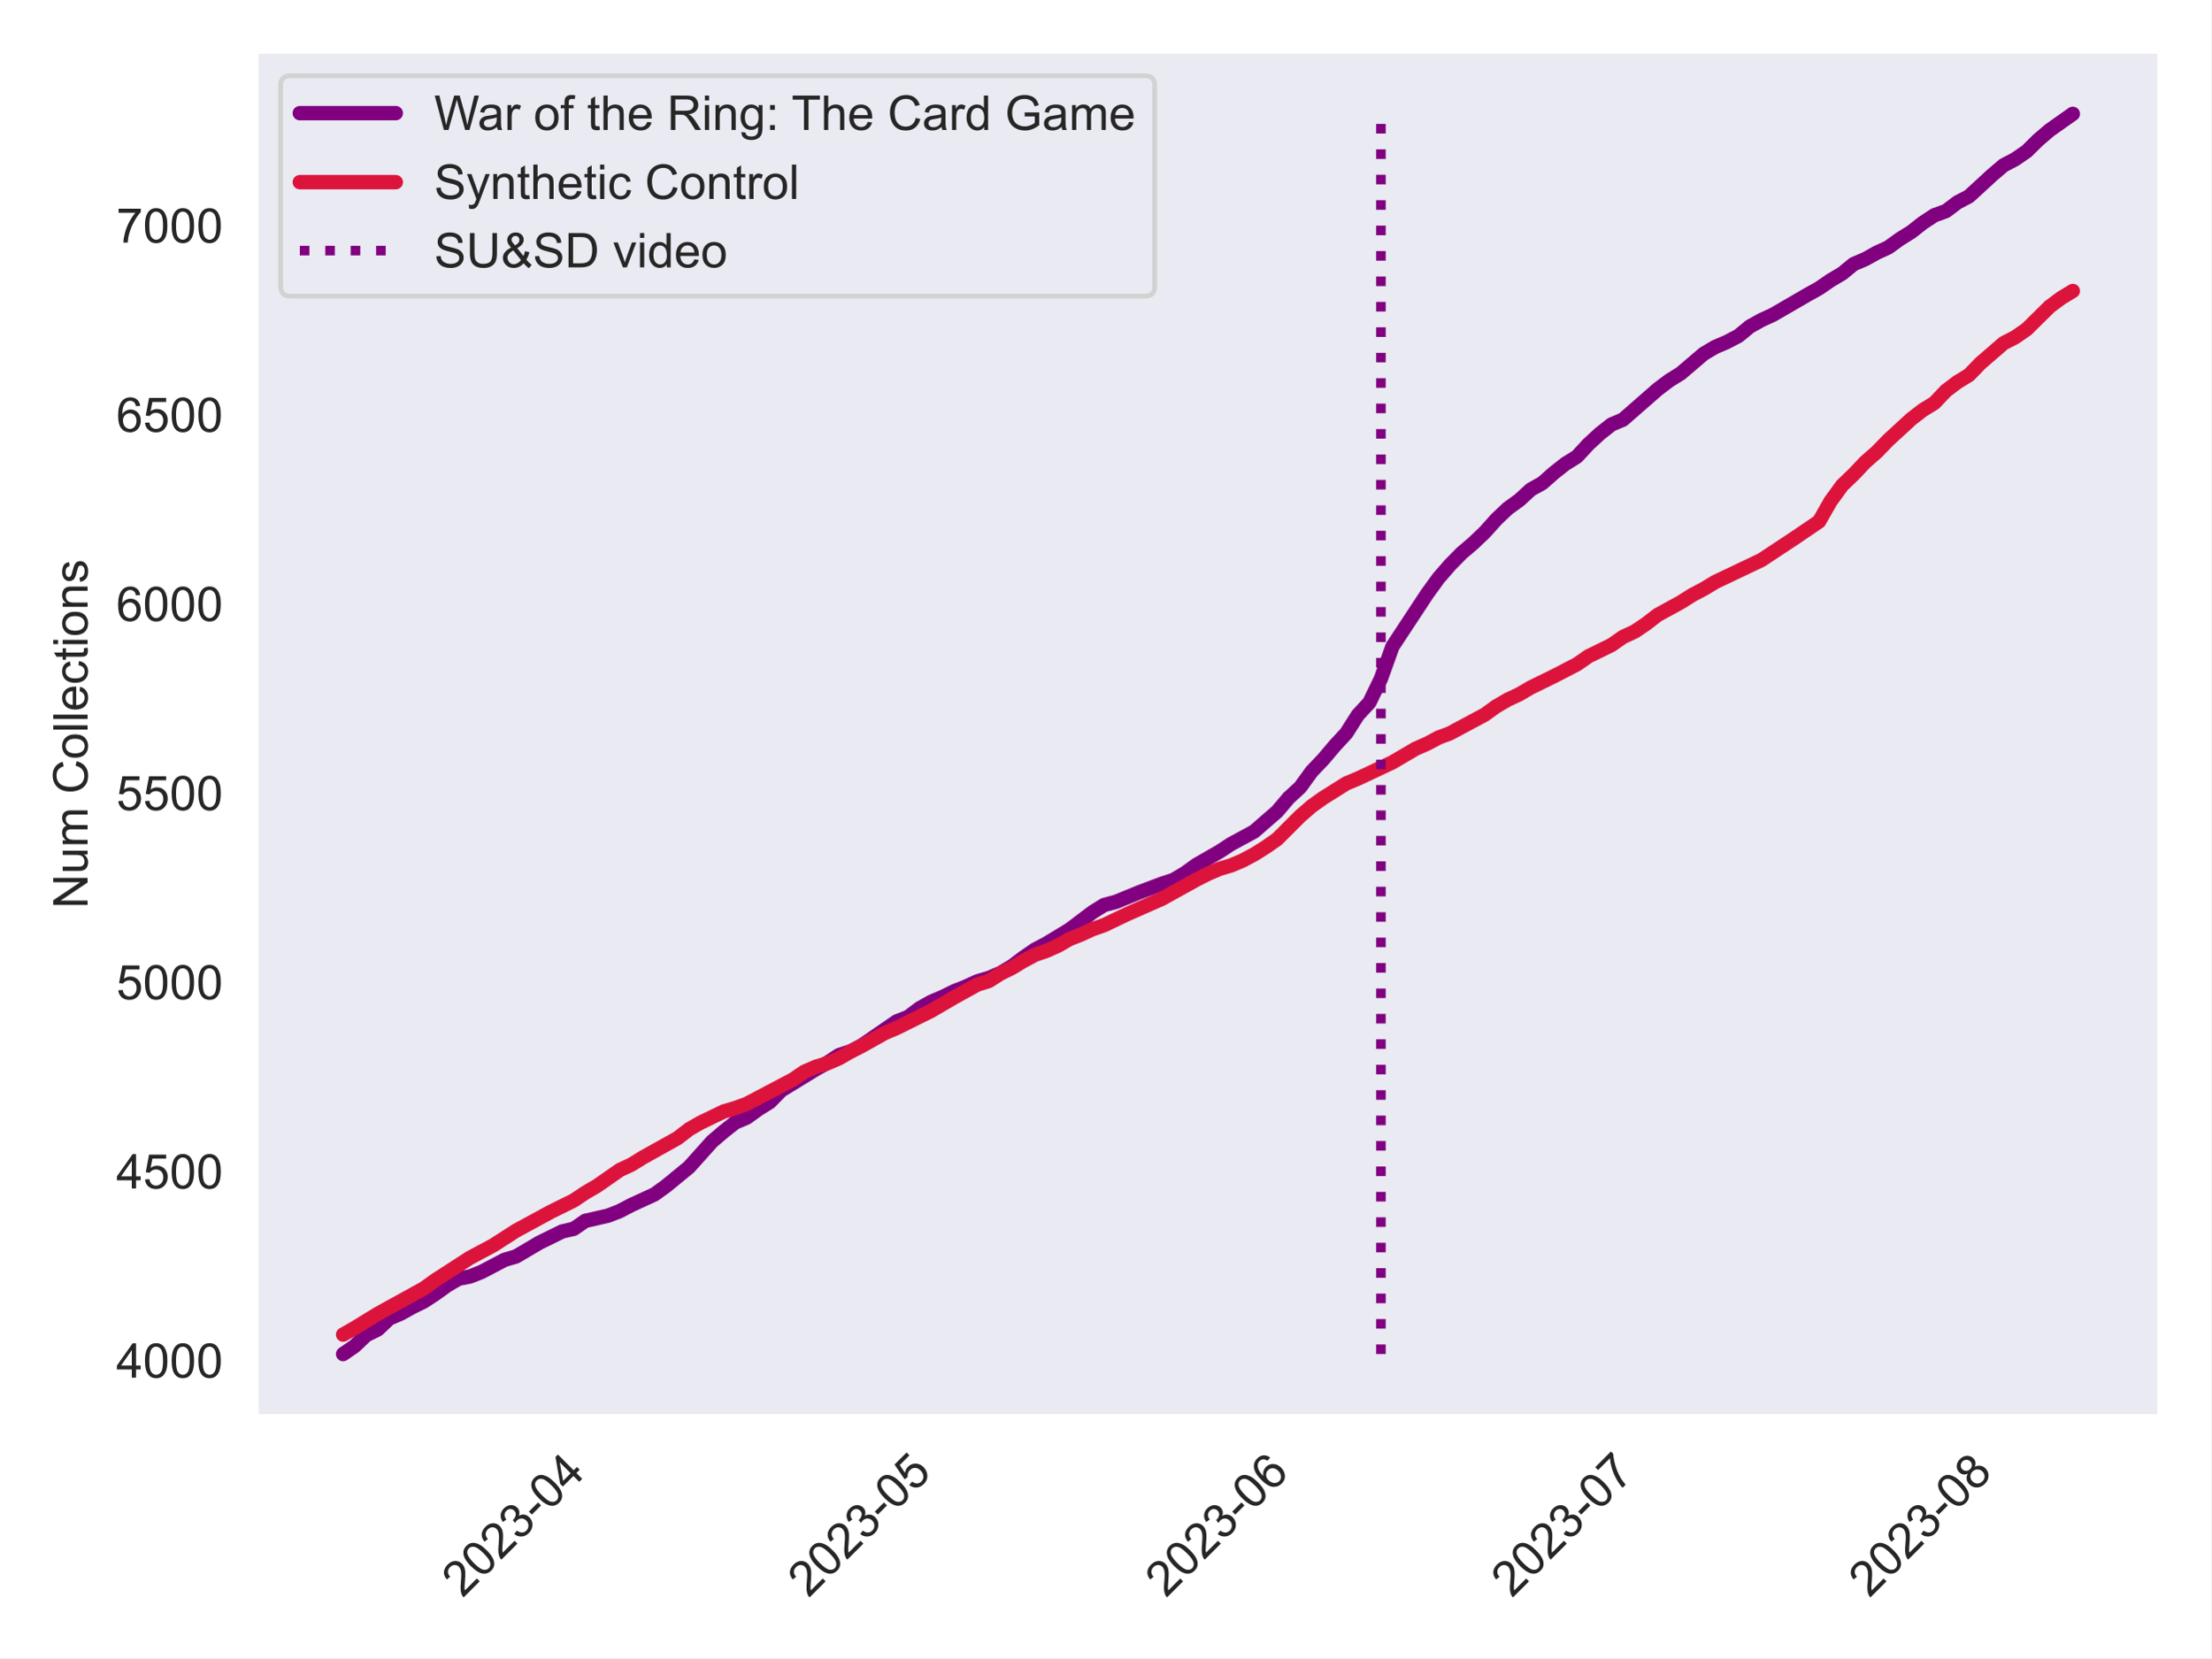
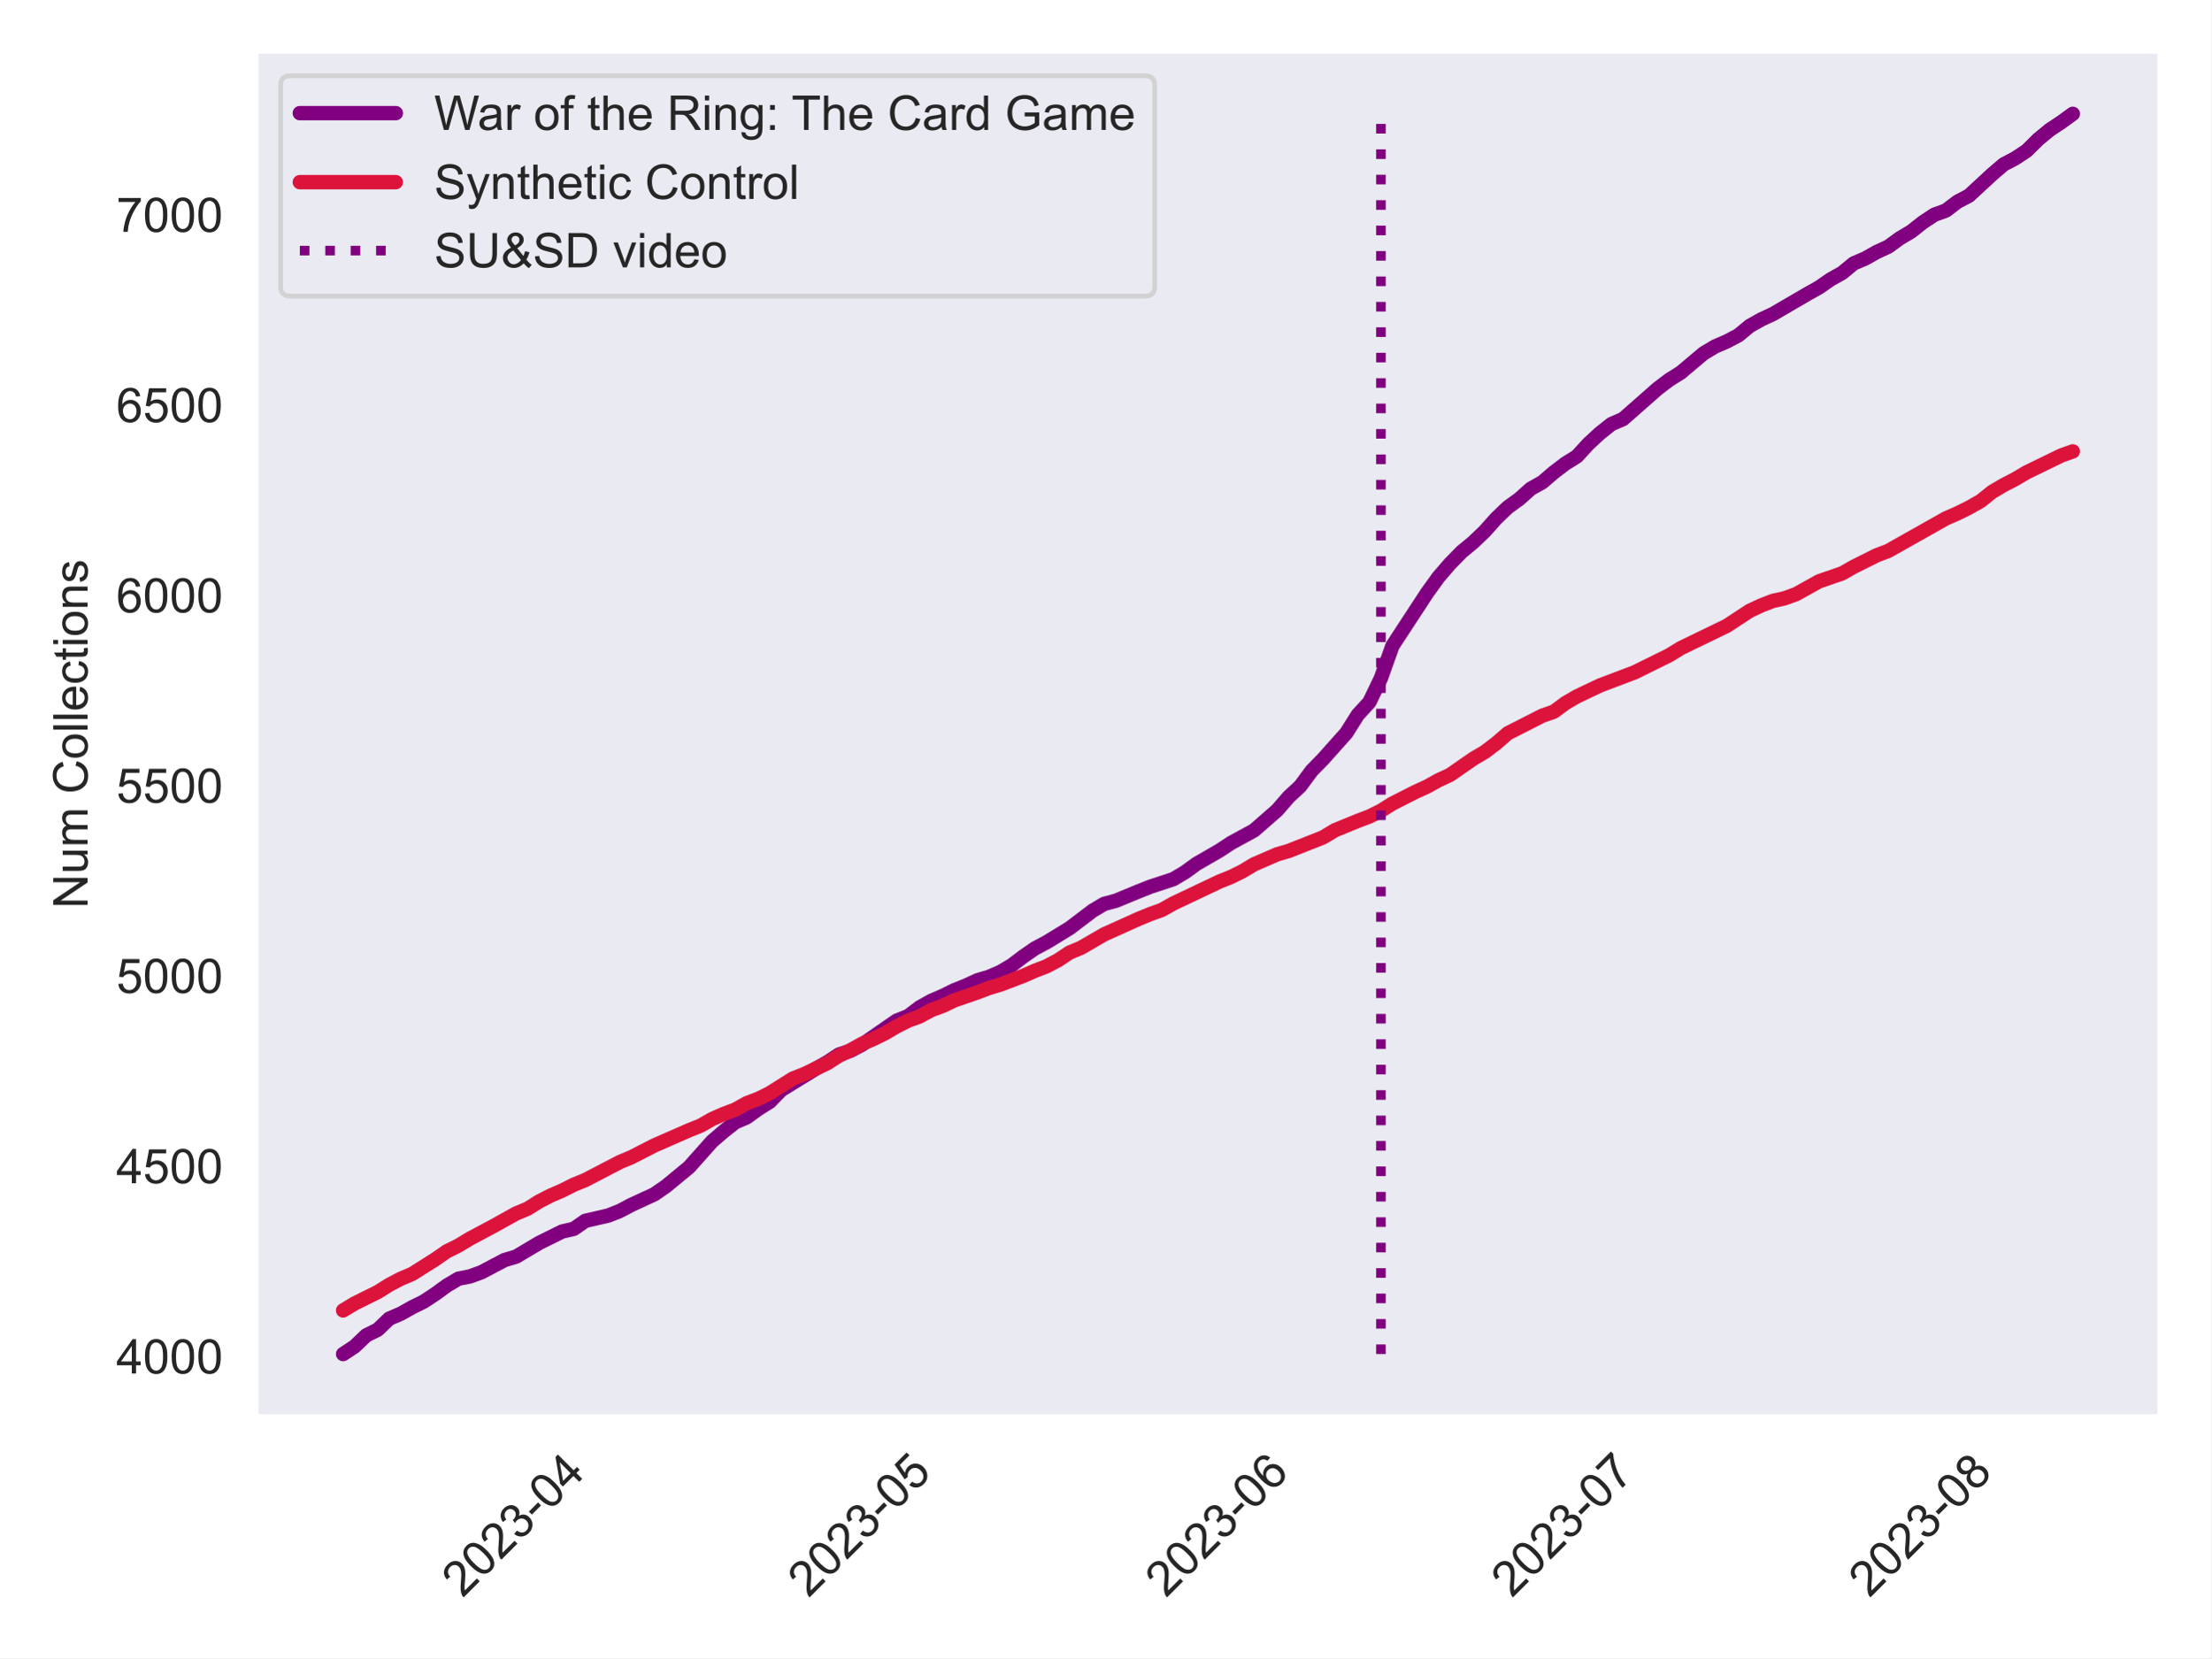
<svg xmlns="http://www.w3.org/2000/svg" xmlns:xlink="http://www.w3.org/1999/xlink" width="460.8pt" height="345.6pt" viewBox="0 0 460.8 345.6" version="1.1">
  <defs>
    <style type="text/css">*{stroke-linejoin: round; stroke-linecap: butt}</style>
  </defs>
  <g id="figure_1">
    <g id="patch_1">
      <path d="M 0 345.6  L 460.8 345.6  L 460.8 0  L 0 0  z " style="fill: #ffffff" />
    </g>
    <g id="axes_1">
      <g id="patch_2">
        <path d="M 53.48 295.153  L 450 295.153  L 450 10.8  L 53.48 10.8  z " style="fill: #eaeaf2" />
      </g>
      <g id="matplotlib.axis_1">
        <g id="xtick_1">
          <g id="text_1">
            <g style="fill: #262626" transform="translate(96.40514 333.1617) rotate(-45) scale(0.1 -0.1)">
              <defs>
                <path id="ArialMT-32" d="M 3222 541  L 3222 0  L 194 0  Q 188 203 259 391  Q 375 700 629 1000  Q 884 1300 1366 1694  Q 2113 2306 2375 2664  Q 2638 3022 2638 3341  Q 2638 3675 2398 3904  Q 2159 4134 1775 4134  Q 1369 4134 1125 3890  Q 881 3647 878 3216  L 300 3275  Q 359 3922 746 4261  Q 1134 4600 1788 4600  Q 2447 4600 2831 4234  Q 3216 3869 3216 3328  Q 3216 3053 3103 2787  Q 2991 2522 2730 2228  Q 2469 1934 1863 1422  Q 1356 997 1212 845  Q 1069 694 975 541  L 3222 541  z " transform="scale(0.015625)" />
                <path id="ArialMT-30" d="M 266 2259  Q 266 3072 433 3567  Q 600 4063 929 4331  Q 1259 4600 1759 4600  Q 2128 4600 2406 4451  Q 2684 4303 2865 4023  Q 3047 3744 3150 3342  Q 3253 2941 3253 2259  Q 3253 1453 3087 958  Q 2922 463 2592 192  Q 2263 -78 1759 -78  Q 1097 -78 719 397  Q 266 969 266 2259  z M 844 2259  Q 844 1131 1108 757  Q 1372 384 1759 384  Q 2147 384 2411 759  Q 2675 1134 2675 2259  Q 2675 3391 2411 3762  Q 2147 4134 1753 4134  Q 1366 4134 1134 3806  Q 844 3388 844 2259  z " transform="scale(0.015625)" />
                <path id="ArialMT-33" d="M 269 1209  L 831 1284  Q 928 806 1161 595  Q 1394 384 1728 384  Q 2125 384 2398 659  Q 2672 934 2672 1341  Q 2672 1728 2419 1979  Q 2166 2231 1775 2231  Q 1616 2231 1378 2169  L 1441 2663  Q 1497 2656 1531 2656  Q 1891 2656 2178 2843  Q 2466 3031 2466 3422  Q 2466 3731 2256 3934  Q 2047 4138 1716 4138  Q 1388 4138 1169 3931  Q 950 3725 888 3313  L 325 3413  Q 428 3978 793 4289  Q 1159 4600 1703 4600  Q 2078 4600 2393 4439  Q 2709 4278 2876 4000  Q 3044 3722 3044 3409  Q 3044 3113 2884 2869  Q 2725 2625 2413 2481  Q 2819 2388 3044 2092  Q 3269 1797 3269 1353  Q 3269 753 2831 336  Q 2394 -81 1725 -81  Q 1122 -81 723 278  Q 325 638 269 1209  z " transform="scale(0.015625)" />
                <path id="ArialMT-2d" d="M 203 1375  L 203 1941  L 1931 1941  L 1931 1375  L 203 1375  z " transform="scale(0.015625)" />
                <path id="ArialMT-34" d="M 2069 0  L 2069 1097  L 81 1097  L 81 1613  L 2172 4581  L 2631 4581  L 2631 1613  L 3250 1613  L 3250 1097  L 2631 1097  L 2631 0  L 2069 0  z M 2069 1613  L 2069 3678  L 634 1613  L 2069 1613  z " transform="scale(0.015625)" />
              </defs>
              <use xlink:href="#ArialMT-32" />
              <use xlink:href="#ArialMT-30" x="55.615" />
              <use xlink:href="#ArialMT-32" x="111.23" />
              <use xlink:href="#ArialMT-33" x="166.846" />
              <use xlink:href="#ArialMT-2d" x="222.461" />
              <use xlink:href="#ArialMT-30" x="255.762" />
              <use xlink:href="#ArialMT-34" x="311.377" />
            </g>
          </g>
        </g>
        <g id="xtick_2">
          <g id="text_2">
            <g style="fill: #262626" transform="translate(168.4997 333.1617) rotate(-45) scale(0.1 -0.1)">
              <defs>
                <path id="ArialMT-35" d="M 266 1200  L 856 1250  Q 922 819 1161 601  Q 1400 384 1738 384  Q 2144 384 2425 690  Q 2706 997 2706 1503  Q 2706 1984 2436 2262  Q 2166 2541 1728 2541  Q 1456 2541 1237 2417  Q 1019 2294 894 2097  L 366 2166  L 809 4519  L 3088 4519  L 3088 3981  L 1259 3981  L 1013 2750  Q 1425 3038 1878 3038  Q 2478 3038 2890 2622  Q 3303 2206 3303 1553  Q 3303 931 2941 478  Q 2500 -78 1738 -78  Q 1113 -78 717 272  Q 322 622 266 1200  z " transform="scale(0.015625)" />
              </defs>
              <use xlink:href="#ArialMT-32" />
              <use xlink:href="#ArialMT-30" x="55.615" />
              <use xlink:href="#ArialMT-32" x="111.23" />
              <use xlink:href="#ArialMT-33" x="166.846" />
              <use xlink:href="#ArialMT-2d" x="222.461" />
              <use xlink:href="#ArialMT-30" x="255.762" />
              <use xlink:href="#ArialMT-35" x="311.377" />
            </g>
          </g>
        </g>
        <g id="xtick_3">
          <g id="text_3">
            <g style="fill: #262626" transform="translate(242.9974 333.1617) rotate(-45) scale(0.1 -0.1)">
              <defs>
                <path id="ArialMT-36" d="M 3184 3459  L 2625 3416  Q 2550 3747 2413 3897  Q 2184 4138 1850 4138  Q 1581 4138 1378 3988  Q 1113 3794 959 3422  Q 806 3050 800 2363  Q 1003 2672 1297 2822  Q 1591 2972 1913 2972  Q 2475 2972 2870 2558  Q 3266 2144 3266 1488  Q 3266 1056 3080 686  Q 2894 316 2569 119  Q 2244 -78 1831 -78  Q 1128 -78 684 439  Q 241 956 241 2144  Q 241 3472 731 4075  Q 1159 4600 1884 4600  Q 2425 4600 2770 4297  Q 3116 3994 3184 3459  z M 888 1484  Q 888 1194 1011 928  Q 1134 663 1356 523  Q 1578 384 1822 384  Q 2178 384 2434 671  Q 2691 959 2691 1453  Q 2691 1928 2437 2201  Q 2184 2475 1800 2475  Q 1419 2475 1153 2201  Q 888 1928 888 1484  z " transform="scale(0.015625)" />
              </defs>
              <use xlink:href="#ArialMT-32" />
              <use xlink:href="#ArialMT-30" x="55.615" />
              <use xlink:href="#ArialMT-32" x="111.23" />
              <use xlink:href="#ArialMT-33" x="166.846" />
              <use xlink:href="#ArialMT-2d" x="222.461" />
              <use xlink:href="#ArialMT-30" x="255.762" />
              <use xlink:href="#ArialMT-36" x="311.377" />
            </g>
          </g>
        </g>
        <g id="xtick_4">
          <g id="text_4">
            <g style="fill: #262626" transform="translate(315.0919 333.1617) rotate(-45) scale(0.1 -0.1)">
              <defs>
                <path id="ArialMT-37" d="M 303 3981  L 303 4522  L 3269 4522  L 3269 4084  Q 2831 3619 2401 2847  Q 1972 2075 1738 1259  Q 1569 684 1522 0  L 944 0  Q 953 541 1156 1306  Q 1359 2072 1739 2783  Q 2119 3494 2547 3981  L 303 3981  z " transform="scale(0.015625)" />
              </defs>
              <use xlink:href="#ArialMT-32" />
              <use xlink:href="#ArialMT-30" x="55.615" />
              <use xlink:href="#ArialMT-32" x="111.23" />
              <use xlink:href="#ArialMT-33" x="166.846" />
              <use xlink:href="#ArialMT-2d" x="222.461" />
              <use xlink:href="#ArialMT-30" x="255.762" />
              <use xlink:href="#ArialMT-37" x="311.377" />
            </g>
          </g>
        </g>
        <g id="xtick_5">
          <g id="text_5">
            <g style="fill: #262626" transform="translate(389.5896 333.1617) rotate(-45) scale(0.1 -0.1)">
              <defs>
                <path id="ArialMT-38" d="M 1131 2484  Q 781 2613 612 2850  Q 444 3088 444 3419  Q 444 3919 803 4259  Q 1163 4600 1759 4600  Q 2359 4600 2725 4251  Q 3091 3903 3091 3403  Q 3091 3084 2923 2848  Q 2756 2613 2416 2484  Q 2838 2347 3058 2040  Q 3278 1734 3278 1309  Q 3278 722 2862 322  Q 2447 -78 1769 -78  Q 1091 -78 675 323  Q 259 725 259 1325  Q 259 1772 486 2073  Q 713 2375 1131 2484  z M 1019 3438  Q 1019 3113 1228 2906  Q 1438 2700 1772 2700  Q 2097 2700 2305 2904  Q 2513 3109 2513 3406  Q 2513 3716 2298 3927  Q 2084 4138 1766 4138  Q 1444 4138 1231 3931  Q 1019 3725 1019 3438  z M 838 1322  Q 838 1081 952 856  Q 1066 631 1291 507  Q 1516 384 1775 384  Q 2178 384 2440 643  Q 2703 903 2703 1303  Q 2703 1709 2433 1975  Q 2163 2241 1756 2241  Q 1359 2241 1098 1978  Q 838 1716 838 1322  z " transform="scale(0.015625)" />
              </defs>
              <use xlink:href="#ArialMT-32" />
              <use xlink:href="#ArialMT-30" x="55.615" />
              <use xlink:href="#ArialMT-32" x="111.23" />
              <use xlink:href="#ArialMT-33" x="166.846" />
              <use xlink:href="#ArialMT-2d" x="222.461" />
              <use xlink:href="#ArialMT-30" x="255.762" />
              <use xlink:href="#ArialMT-38" x="311.377" />
            </g>
          </g>
        </g>
      </g>
      <g id="matplotlib.axis_2">
        <g id="ytick_1">
          <g id="text_6">
-             <g style="fill: #262626" transform="translate(24.23625 287.1473) scale(0.1 -0.1)">
+             <g style="fill: #262626" transform="translate(24.23625 286.2826) scale(0.1 -0.1)">
              <use xlink:href="#ArialMT-34" />
              <use xlink:href="#ArialMT-30" x="55.615" />
              <use xlink:href="#ArialMT-30" x="111.23" />
              <use xlink:href="#ArialMT-30" x="166.846" />
            </g>
          </g>
        </g>
        <g id="ytick_2">
          <g id="text_7">
-             <g style="fill: #262626" transform="translate(24.23625 247.7173) scale(0.1 -0.1)">
+             <g style="fill: #262626" transform="translate(24.23625 246.6228) scale(0.1 -0.1)">
              <use xlink:href="#ArialMT-34" />
              <use xlink:href="#ArialMT-35" x="55.615" />
              <use xlink:href="#ArialMT-30" x="111.23" />
              <use xlink:href="#ArialMT-30" x="166.846" />
            </g>
          </g>
        </g>
        <g id="ytick_3">
          <g id="text_8">
-             <g style="fill: #262626" transform="translate(24.23625 208.2874) scale(0.1 -0.1)">
+             <g style="fill: #262626" transform="translate(24.23625 206.963) scale(0.1 -0.1)">
              <use xlink:href="#ArialMT-35" />
              <use xlink:href="#ArialMT-30" x="55.615" />
              <use xlink:href="#ArialMT-30" x="111.23" />
              <use xlink:href="#ArialMT-30" x="166.846" />
            </g>
          </g>
        </g>
        <g id="ytick_4">
          <g id="text_9">
-             <g style="fill: #262626" transform="translate(24.23625 168.8575) scale(0.1 -0.1)">
+             <g style="fill: #262626" transform="translate(24.23625 167.3032) scale(0.1 -0.1)">
              <use xlink:href="#ArialMT-35" />
              <use xlink:href="#ArialMT-35" x="55.615" />
              <use xlink:href="#ArialMT-30" x="111.23" />
              <use xlink:href="#ArialMT-30" x="166.846" />
            </g>
          </g>
        </g>
        <g id="ytick_5">
          <g id="text_10">
-             <g style="fill: #262626" transform="translate(24.23625 129.4276) scale(0.1 -0.1)">
+             <g style="fill: #262626" transform="translate(24.23625 127.6433) scale(0.1 -0.1)">
              <use xlink:href="#ArialMT-36" />
              <use xlink:href="#ArialMT-30" x="55.615" />
              <use xlink:href="#ArialMT-30" x="111.23" />
              <use xlink:href="#ArialMT-30" x="166.846" />
            </g>
          </g>
        </g>
        <g id="ytick_6">
          <g id="text_11">
-             <g style="fill: #262626" transform="translate(24.23625 89.99762) scale(0.1 -0.1)">
+             <g style="fill: #262626" transform="translate(24.23625 87.98354) scale(0.1 -0.1)">
              <use xlink:href="#ArialMT-36" />
              <use xlink:href="#ArialMT-35" x="55.615" />
              <use xlink:href="#ArialMT-30" x="111.23" />
              <use xlink:href="#ArialMT-30" x="166.846" />
            </g>
          </g>
        </g>
        <g id="ytick_7">
          <g id="text_12">
-             <g style="fill: #262626" transform="translate(24.23625 50.5677) scale(0.1 -0.1)">
+             <g style="fill: #262626" transform="translate(24.23625 48.32373) scale(0.1 -0.1)">
              <use xlink:href="#ArialMT-37" />
              <use xlink:href="#ArialMT-30" x="55.615" />
              <use xlink:href="#ArialMT-30" x="111.23" />
              <use xlink:href="#ArialMT-30" x="166.846" />
            </g>
          </g>
        </g>
        <g id="text_13">
          <g style="fill: #262626" transform="translate(18.24875 189.3764) rotate(-90) scale(0.1 -0.1)">
            <defs>
              <path id="ArialMT-4e" d="M 488 0  L 488 4581  L 1109 4581  L 3516 984  L 3516 4581  L 4097 4581  L 4097 0  L 3475 0  L 1069 3600  L 1069 0  L 488 0  z " transform="scale(0.015625)" />
              <path id="ArialMT-75" d="M 2597 0  L 2597 488  Q 2209 -75 1544 -75  Q 1250 -75 995 37  Q 741 150 617 320  Q 494 491 444 738  Q 409 903 409 1263  L 409 3319  L 972 3319  L 972 1478  Q 972 1038 1006 884  Q 1059 663 1231 536  Q 1403 409 1656 409  Q 1909 409 2131 539  Q 2353 669 2445 892  Q 2538 1116 2538 1541  L 2538 3319  L 3100 3319  L 3100 0  L 2597 0  z " transform="scale(0.015625)" />
              <path id="ArialMT-6d" d="M 422 0  L 422 3319  L 925 3319  L 925 2853  Q 1081 3097 1340 3245  Q 1600 3394 1931 3394  Q 2300 3394 2536 3241  Q 2772 3088 2869 2813  Q 3263 3394 3894 3394  Q 4388 3394 4653 3120  Q 4919 2847 4919 2278  L 4919 0  L 4359 0  L 4359 2091  Q 4359 2428 4304 2576  Q 4250 2725 4106 2815  Q 3963 2906 3769 2906  Q 3419 2906 3187 2673  Q 2956 2441 2956 1928  L 2956 0  L 2394 0  L 2394 2156  Q 2394 2531 2256 2718  Q 2119 2906 1806 2906  Q 1569 2906 1367 2781  Q 1166 2656 1075 2415  Q 984 2175 984 1722  L 984 0  L 422 0  z " transform="scale(0.015625)" />
              <path id="ArialMT-20" transform="scale(0.015625)" />
              <path id="ArialMT-43" d="M 3763 1606  L 4369 1453  Q 4178 706 3683 314  Q 3188 -78 2472 -78  Q 1731 -78 1267 223  Q 803 525 561 1097  Q 319 1669 319 2325  Q 319 3041 592 3573  Q 866 4106 1370 4382  Q 1875 4659 2481 4659  Q 3169 4659 3637 4309  Q 4106 3959 4291 3325  L 3694 3184  Q 3534 3684 3231 3912  Q 2928 4141 2469 4141  Q 1941 4141 1586 3887  Q 1231 3634 1087 3207  Q 944 2781 944 2328  Q 944 1744 1114 1308  Q 1284 872 1643 656  Q 2003 441 2422 441  Q 2931 441 3284 734  Q 3638 1028 3763 1606  z " transform="scale(0.015625)" />
              <path id="ArialMT-6f" d="M 213 1659  Q 213 2581 725 3025  Q 1153 3394 1769 3394  Q 2453 3394 2887 2945  Q 3322 2497 3322 1706  Q 3322 1066 3130 698  Q 2938 331 2570 128  Q 2203 -75 1769 -75  Q 1072 -75 642 372  Q 213 819 213 1659  z M 791 1659  Q 791 1022 1069 705  Q 1347 388 1769 388  Q 2188 388 2466 706  Q 2744 1025 2744 1678  Q 2744 2294 2464 2611  Q 2184 2928 1769 2928  Q 1347 2928 1069 2612  Q 791 2297 791 1659  z " transform="scale(0.015625)" />
              <path id="ArialMT-6c" d="M 409 0  L 409 4581  L 972 4581  L 972 0  L 409 0  z " transform="scale(0.015625)" />
              <path id="ArialMT-65" d="M 2694 1069  L 3275 997  Q 3138 488 2766 206  Q 2394 -75 1816 -75  Q 1088 -75 661 373  Q 234 822 234 1631  Q 234 2469 665 2931  Q 1097 3394 1784 3394  Q 2450 3394 2872 2941  Q 3294 2488 3294 1666  Q 3294 1616 3291 1516  L 816 1516  Q 847 969 1125 678  Q 1403 388 1819 388  Q 2128 388 2347 550  Q 2566 713 2694 1069  z M 847 1978  L 2700 1978  Q 2663 2397 2488 2606  Q 2219 2931 1791 2931  Q 1403 2931 1139 2672  Q 875 2413 847 1978  z " transform="scale(0.015625)" />
              <path id="ArialMT-63" d="M 2588 1216  L 3141 1144  Q 3050 572 2676 248  Q 2303 -75 1759 -75  Q 1078 -75 664 370  Q 250 816 250 1647  Q 250 2184 428 2587  Q 606 2991 970 3192  Q 1334 3394 1763 3394  Q 2303 3394 2647 3120  Q 2991 2847 3088 2344  L 2541 2259  Q 2463 2594 2264 2762  Q 2066 2931 1784 2931  Q 1359 2931 1093 2626  Q 828 2322 828 1663  Q 828 994 1084 691  Q 1341 388 1753 388  Q 2084 388 2306 591  Q 2528 794 2588 1216  z " transform="scale(0.015625)" />
              <path id="ArialMT-74" d="M 1650 503  L 1731 6  Q 1494 -44 1306 -44  Q 1000 -44 831 53  Q 663 150 594 308  Q 525 466 525 972  L 525 2881  L 113 2881  L 113 3319  L 525 3319  L 525 4141  L 1084 4478  L 1084 3319  L 1650 3319  L 1650 2881  L 1084 2881  L 1084 941  Q 1084 700 1114 631  Q 1144 563 1211 522  Q 1278 481 1403 481  Q 1497 481 1650 503  z " transform="scale(0.015625)" />
              <path id="ArialMT-69" d="M 425 3934  L 425 4581  L 988 4581  L 988 3934  L 425 3934  z M 425 0  L 425 3319  L 988 3319  L 988 0  L 425 0  z " transform="scale(0.015625)" />
              <path id="ArialMT-6e" d="M 422 0  L 422 3319  L 928 3319  L 928 2847  Q 1294 3394 1984 3394  Q 2284 3394 2536 3286  Q 2788 3178 2913 3003  Q 3038 2828 3088 2588  Q 3119 2431 3119 2041  L 3119 0  L 2556 0  L 2556 2019  Q 2556 2363 2490 2533  Q 2425 2703 2258 2804  Q 2091 2906 1866 2906  Q 1506 2906 1245 2678  Q 984 2450 984 1813  L 984 0  L 422 0  z " transform="scale(0.015625)" />
              <path id="ArialMT-73" d="M 197 991  L 753 1078  Q 800 744 1014 566  Q 1228 388 1613 388  Q 2000 388 2187 545  Q 2375 703 2375 916  Q 2375 1106 2209 1216  Q 2094 1291 1634 1406  Q 1016 1563 777 1677  Q 538 1791 414 1992  Q 291 2194 291 2438  Q 291 2659 392 2848  Q 494 3038 669 3163  Q 800 3259 1026 3326  Q 1253 3394 1513 3394  Q 1903 3394 2198 3281  Q 2494 3169 2634 2976  Q 2775 2784 2828 2463  L 2278 2388  Q 2241 2644 2061 2787  Q 1881 2931 1553 2931  Q 1166 2931 1000 2803  Q 834 2675 834 2503  Q 834 2394 903 2306  Q 972 2216 1119 2156  Q 1203 2125 1616 2013  Q 2213 1853 2448 1751  Q 2684 1650 2818 1456  Q 2953 1263 2953 975  Q 2953 694 2789 445  Q 2625 197 2315 61  Q 2006 -75 1616 -75  Q 969 -75 630 194  Q 291 463 197 991  z " transform="scale(0.015625)" />
            </defs>
            <use xlink:href="#ArialMT-4e" />
            <use xlink:href="#ArialMT-75" x="72.217" />
            <use xlink:href="#ArialMT-6d" x="127.832" />
            <use xlink:href="#ArialMT-20" x="211.133" />
            <use xlink:href="#ArialMT-43" x="238.916" />
            <use xlink:href="#ArialMT-6f" x="311.133" />
            <use xlink:href="#ArialMT-6c" x="366.748" />
            <use xlink:href="#ArialMT-6c" x="388.965" />
            <use xlink:href="#ArialMT-65" x="411.182" />
            <use xlink:href="#ArialMT-63" x="466.797" />
            <use xlink:href="#ArialMT-74" x="516.797" />
            <use xlink:href="#ArialMT-69" x="544.58" />
            <use xlink:href="#ArialMT-6f" x="566.797" />
            <use xlink:href="#ArialMT-6e" x="622.412" />
            <use xlink:href="#ArialMT-73" x="678.027" />
          </g>
        </g>
      </g>
      <g id="PolyCollection_1" />
      <g id="PolyCollection_2" />
      <g id="line2d_1">
-         <path d="M 71.504 282.228  L 73.907 280.572  L 76.31 278.285  L 78.713 277.102  L 81.116 274.815  L 83.519 273.79  L 85.923 272.449  L 88.326 271.266  L 90.729 269.689  L 93.132 267.954  L 95.535 266.535  L 97.938 266.061  L 100.341 265.115  L 105.148 262.592  L 107.551 261.882  L 112.357 259.043  L 117.164 256.677  L 119.567 256.125  L 121.97 254.469  L 126.776 253.365  L 129.179 252.419  L 131.582 251.157  L 136.389 248.949  L 138.792 247.214  L 143.598 243.271  L 148.404 237.909  L 150.808 235.858  L 153.211 233.966  L 155.614 232.94  L 158.017 231.205  L 160.42 229.707  L 162.823 227.262  L 170.033 222.846  L 172.436 221.506  L 174.839 219.928  L 177.242 219.14  L 179.645 217.878  L 186.855 212.91  L 189.258 211.964  L 191.661 210.15  L 194.064 208.809  L 196.468 207.784  L 198.871 206.601  L 201.274 205.655  L 203.677 204.551  L 206.08 203.841  L 208.483 202.816  L 210.886 201.396  L 213.29 199.583  L 215.693 197.927  L 218.096 196.665  L 222.902 193.747  L 227.708 190.119  L 230.112 188.621  L 232.515 187.99  L 237.321 186.019  L 242.127 184.205  L 244.531 183.416  L 246.934 181.997  L 249.337 180.262  L 254.143 177.502  L 256.546 175.925  L 261.353 173.322  L 266.159 169.143  L 268.562 166.304  L 270.965 164.096  L 273.368 160.784  L 275.772 158.26  L 278.175 155.421  L 280.578 152.819  L 282.981 149.033  L 285.384 146.431  L 287.787 141.463  L 290.19 134.76  L 297.4 123.798  L 299.803 120.486  L 302.206 117.726  L 304.609 115.281  L 307.012 113.231  L 309.416 110.944  L 311.819 108.263  L 314.222 105.976  L 316.625 104.241  L 319.028 102.033  L 321.431 100.692  L 323.835 98.563  L 326.238 96.671  L 328.641 95.172  L 331.044 92.57  L 333.447 90.362  L 335.85 88.469  L 338.253 87.444  L 345.463 81.135  L 347.866 79.321  L 350.269 77.823  L 355.076 73.722  L 357.479 72.303  L 359.882 71.278  L 362.285 70.016  L 364.688 68.044  L 367.091 66.704  L 369.494 65.6  L 376.704 61.42  L 379.107 60.08  L 381.51 58.423  L 383.913 57.004  L 386.316 55.032  L 388.72 54.007  L 391.123 52.667  L 393.526 51.563  L 395.929 49.828  L 398.332 48.329  L 400.735 46.437  L 403.139 44.86  L 405.542 43.992  L 407.945 42.178  L 410.348 40.917  L 415.154 36.5  L 417.557 34.45  L 419.961 33.188  L 422.364 31.532  L 424.767 29.166  L 427.17 27.116  L 431.976 23.725  L 431.976 23.725  " clip-path="url(#p53a3a54abd)" style="fill: none; stroke: #800080; stroke-width: 3; stroke-linecap: round" />
+         <path d="M 71.504 282.228  L 73.907 280.641  L 76.31 278.341  L 78.713 277.151  L 81.116 274.851  L 83.519 273.82  L 85.923 272.471  L 88.326 271.282  L 90.729 269.695  L 93.132 267.95  L 95.535 266.522  L 97.938 266.047  L 100.341 265.174  L 105.148 262.636  L 107.551 261.922  L 112.357 259.066  L 117.164 256.687  L 119.567 256.132  L 121.97 254.466  L 126.776 253.355  L 129.179 252.404  L 131.582 251.134  L 136.389 248.914  L 138.792 247.248  L 143.598 243.282  L 148.404 237.888  L 150.808 235.826  L 153.211 233.922  L 155.614 232.891  L 158.017 231.146  L 160.42 229.639  L 162.823 227.18  L 170.033 222.738  L 172.436 221.39  L 174.839 219.803  L 177.242 219.01  L 179.645 217.741  L 186.855 212.744  L 189.258 211.792  L 191.661 209.968  L 194.064 208.619  L 196.468 207.588  L 198.871 206.398  L 201.274 205.446  L 203.677 204.336  L 206.08 203.622  L 208.483 202.591  L 210.886 201.163  L 213.29 199.339  L 215.693 197.673  L 218.096 196.404  L 222.902 193.469  L 227.708 189.82  L 230.112 188.393  L 232.515 187.758  L 237.321 185.775  L 239.724 184.823  L 244.531 183.237  L 246.934 181.809  L 249.337 180.064  L 254.143 177.288  L 256.546 175.702  L 261.353 173.084  L 266.159 168.88  L 268.562 166.104  L 270.965 163.883  L 273.368 160.631  L 275.772 158.172  L 280.578 152.778  L 282.981 148.971  L 285.384 146.353  L 287.787 141.356  L 290.19 134.614  L 297.4 123.589  L 299.803 120.257  L 302.206 117.481  L 304.609 115.022  L 307.012 113.039  L 309.416 110.739  L 311.819 108.042  L 314.222 105.742  L 316.625 103.997  L 319.028 101.855  L 321.431 100.507  L 323.835 98.444  L 326.238 96.62  L 328.641 95.113  L 331.044 92.495  L 333.447 90.274  L 335.85 88.371  L 338.253 87.339  L 345.463 80.994  L 347.866 79.17  L 350.269 77.662  L 355.076 73.617  L 357.479 72.189  L 359.882 71.158  L 362.285 69.889  L 364.688 67.906  L 367.091 66.558  L 369.494 65.447  L 376.704 61.243  L 379.107 59.895  L 381.51 58.229  L 383.913 56.881  L 386.316 54.898  L 388.72 53.867  L 391.123 52.518  L 393.526 51.408  L 395.929 49.663  L 398.332 48.235  L 400.735 46.331  L 403.139 44.745  L 405.542 43.872  L 407.945 42.048  L 410.348 40.779  L 415.154 36.337  L 417.557 34.275  L 419.961 33.006  L 422.364 31.419  L 424.767 29.04  L 427.17 27.057  L 429.573 25.47  L 431.976 23.725  L 431.976 23.725  " clip-path="url(#p52de2b4df8)" style="fill: none; stroke: #800080; stroke-width: 3; stroke-linecap: round" />
      </g>
      <g id="line2d_2">
-         <path d="M 71.504 278.173  L 73.907 276.802  L 78.713 273.851  L 88.326 268.549  L 90.729 266.825  L 97.938 262.166  L 102.745 259.596  L 107.551 256.511  L 114.76 252.594  L 119.567 250.216  L 121.97 248.605  L 124.373 247.208  L 129.179 243.859  L 131.582 242.74  L 133.986 241.254  L 141.195 237.232  L 143.598 235.374  L 146.001 233.995  L 150.808 231.676  L 153.211 230.957  L 155.614 230.088  L 165.227 225.024  L 167.63 223.394  L 170.033 222.344  L 172.436 221.619  L 174.839 220.583  L 177.242 219.198  L 179.645 217.971  L 184.452 215.286  L 186.855 214.269  L 194.064 210.686  L 198.871 207.879  L 203.677 205.217  L 206.08 204.459  L 208.483 202.931  L 210.886 201.745  L 213.29 200.291  L 215.693 199.004  L 218.096 198.181  L 220.499 197.103  L 222.902 195.724  L 225.305 194.766  L 227.708 193.665  L 230.112 192.823  L 234.918 190.525  L 239.724 188.402  L 242.127 187.343  L 249.337 183.347  L 251.74 182.125  L 254.143 181.094  L 256.546 180.383  L 258.949 179.37  L 261.353 178.088  L 263.756 176.584  L 266.159 174.906  L 270.965 170.099  L 273.368 168.016  L 275.772 166.303  L 280.578 163.285  L 282.981 162.286  L 290.19 158.891  L 294.997 156.068  L 297.4 155.009  L 299.803 153.732  L 302.206 152.826  L 309.416 148.959  L 311.819 147.227  L 314.222 145.828  L 316.625 144.704  L 319.028 143.292  L 323.835 140.942  L 328.641 138.456  L 331.044 136.784  L 335.85 134.429  L 338.253 132.748  L 340.657 131.638  L 343.06 130.022  L 345.463 128.168  L 350.269 125.534  L 352.672 124.014  L 355.076 122.746  L 357.479 121.293  L 367.091 116.719  L 374.301 111.95  L 379.107 108.679  L 381.51 104.46  L 383.913 101.159  L 386.316 98.855  L 388.72 96.312  L 391.123 94.206  L 393.526 91.728  L 398.332 87.316  L 400.735 85.46  L 403.139 83.984  L 405.542 81.442  L 407.945 79.626  L 410.348 78.164  L 412.751 75.686  L 417.557 71.527  L 419.961 70.288  L 422.364 68.626  L 427.17 63.884  L 429.573 62.101  L 431.976 60.648  L 431.976 60.648  " clip-path="url(#p53a3a54abd)" style="fill: none; stroke: #dc143c; stroke-width: 3; stroke-linecap: round" />
+         <path d="M 71.504 273.14  L 73.907 271.689  L 78.713 269.305  L 81.116 267.799  L 83.519 266.538  L 85.923 265.512  L 90.729 262.473  L 93.132 260.812  L 95.535 259.619  L 97.938 258.168  L 102.745 255.605  L 107.551 252.933  L 109.954 251.931  L 112.357 250.424  L 114.76 249.19  L 117.164 248.151  L 119.567 246.937  L 121.97 245.963  L 129.179 242.208  L 131.582 241.202  L 136.389 238.742  L 143.598 235.584  L 146.001 234.624  L 148.404 233.249  L 150.808 232.188  L 153.211 231.288  L 155.614 229.943  L 158.017 229.037  L 160.42 227.844  L 165.227 224.815  L 167.63 223.865  L 172.436 221.582  L 174.839 220.039  L 177.242 218.905  L 179.645 217.565  L 182.049 216.545  L 184.452 215.358  L 186.855 213.949  L 189.258 212.731  L 191.661 211.852  L 194.064 210.537  L 196.468 209.662  L 198.871 208.515  L 203.677 206.857  L 206.08 205.938  L 208.483 205.218  L 213.29 203.393  L 215.693 202.335  L 218.096 201.411  L 220.499 200.139  L 222.902 198.545  L 225.305 197.542  L 230.112 194.754  L 237.321 191.509  L 239.724 190.522  L 242.127 189.658  L 244.531 188.305  L 254.143 183.745  L 256.546 182.783  L 258.949 181.598  L 261.353 180.151  L 266.159 178.064  L 268.562 177.369  L 275.772 174.517  L 278.175 173.061  L 282.981 171.089  L 285.384 170.182  L 287.787 168.988  L 290.19 167.487  L 294.997 165.049  L 297.4 163.95  L 299.803 162.617  L 302.206 161.5  L 307.012 158.159  L 309.416 156.743  L 311.819 154.926  L 314.222 152.837  L 321.431 149.167  L 323.835 148.332  L 326.238 146.552  L 328.641 145.149  L 333.447 142.867  L 340.657 140.135  L 347.866 136.58  L 350.269 135.097  L 359.882 130.435  L 364.688 127.284  L 367.091 126.176  L 369.494 125.237  L 371.898 124.708  L 374.301 123.836  L 379.107 121.164  L 383.913 119.501  L 386.316 118.136  L 391.123 115.736  L 393.526 114.821  L 405.542 108.045  L 407.945 106.996  L 410.348 105.805  L 412.751 104.449  L 415.154 102.528  L 417.557 101.107  L 419.961 99.865  L 422.364 98.443  L 429.573 94.936  L 431.976 94.082  L 431.976 94.082  " clip-path="url(#p52de2b4df8)" style="fill: none; stroke: #dc143c; stroke-width: 3; stroke-linecap: round" />
      </g>
      <g id="LineCollection_1">
-         <path d="M 287.787 282.228  L 287.787 23.725  " clip-path="url(#p53a3a54abd)" style="fill: none; stroke-dasharray: 2,3.3; stroke-dashoffset: 0; stroke: #800080; stroke-width: 2" />
+         <path d="M 287.787 282.228  L 287.787 23.725  " clip-path="url(#p52de2b4df8)" style="fill: none; stroke-dasharray: 2,3.3; stroke-dashoffset: 0; stroke: #800080; stroke-width: 2" />
      </g>
      <g id="patch_3">
        <path d="M 53.48 295.153  L 53.48 10.8  " style="fill: none; stroke: #ffffff; stroke-width: 0.8; stroke-linejoin: miter; stroke-linecap: square" />
      </g>
      <g id="patch_4">
        <path d="M 450 295.153  L 450 10.8  " style="fill: none; stroke: #ffffff; stroke-width: 0.8; stroke-linejoin: miter; stroke-linecap: square" />
      </g>
      <g id="patch_5">
        <path d="M 53.48 295.153  L 450 295.153  " style="fill: none; stroke: #ffffff; stroke-width: 0.8; stroke-linejoin: miter; stroke-linecap: square" />
      </g>
      <g id="patch_6">
        <path d="M 53.48 10.8  L 450 10.8  " style="fill: none; stroke: #ffffff; stroke-width: 0.8; stroke-linejoin: miter; stroke-linecap: square" />
      </g>
      <g id="legend_1">
        <g id="patch_7">
          <path d="M 60.48 61.714  L 238.644 61.714  Q 240.644 61.714 240.644 59.714  L 240.644 17.8  Q 240.644 15.8 238.644 15.8  L 60.48 15.8  Q 58.48 15.8 58.48 17.8  L 58.48 59.714  Q 58.48 61.714 60.48 61.714  z " style="fill: #eaeaf2; opacity: 0.8; stroke: #cccccc; stroke-linejoin: miter" />
        </g>
        <g id="line2d_3">
          <path d="M 62.48 23.58  L 72.48 23.58  L 82.48 23.58  " style="fill: none; stroke: #800080; stroke-width: 3; stroke-linecap: round" />
        </g>
        <g id="text_14">
          <g style="fill: #262626" transform="translate(90.48 27.07969) scale(0.1 -0.1)">
            <defs>
              <path id="ArialMT-57" d="M 1294 0  L 78 4581  L 700 4581  L 1397 1578  Q 1509 1106 1591 641  Q 1766 1375 1797 1488  L 2669 4581  L 3400 4581  L 4056 2263  Q 4303 1400 4413 641  Q 4500 1075 4641 1638  L 5359 4581  L 5969 4581  L 4713 0  L 4128 0  L 3163 3491  Q 3041 3928 3019 4028  Q 2947 3713 2884 3491  L 1913 0  L 1294 0  z " transform="scale(0.015625)" />
              <path id="ArialMT-61" d="M 2588 409  Q 2275 144 1986 34  Q 1697 -75 1366 -75  Q 819 -75 525 192  Q 231 459 231 875  Q 231 1119 342 1320  Q 453 1522 633 1644  Q 813 1766 1038 1828  Q 1203 1872 1538 1913  Q 2219 1994 2541 2106  Q 2544 2222 2544 2253  Q 2544 2597 2384 2738  Q 2169 2928 1744 2928  Q 1347 2928 1158 2789  Q 969 2650 878 2297  L 328 2372  Q 403 2725 575 2942  Q 747 3159 1072 3276  Q 1397 3394 1825 3394  Q 2250 3394 2515 3294  Q 2781 3194 2906 3042  Q 3031 2891 3081 2659  Q 3109 2516 3109 2141  L 3109 1391  Q 3109 606 3145 398  Q 3181 191 3288 0  L 2700 0  Q 2613 175 2588 409  z M 2541 1666  Q 2234 1541 1622 1453  Q 1275 1403 1131 1340  Q 988 1278 909 1158  Q 831 1038 831 891  Q 831 666 1001 516  Q 1172 366 1500 366  Q 1825 366 2078 508  Q 2331 650 2450 897  Q 2541 1088 2541 1459  L 2541 1666  z " transform="scale(0.015625)" />
              <path id="ArialMT-72" d="M 416 0  L 416 3319  L 922 3319  L 922 2816  Q 1116 3169 1280 3281  Q 1444 3394 1641 3394  Q 1925 3394 2219 3213  L 2025 2691  Q 1819 2813 1613 2813  Q 1428 2813 1281 2702  Q 1134 2591 1072 2394  Q 978 2094 978 1738  L 978 0  L 416 0  z " transform="scale(0.015625)" />
              <path id="ArialMT-66" d="M 556 0  L 556 2881  L 59 2881  L 59 3319  L 556 3319  L 556 3672  Q 556 4006 616 4169  Q 697 4388 901 4523  Q 1106 4659 1475 4659  Q 1713 4659 2000 4603  L 1916 4113  Q 1741 4144 1584 4144  Q 1328 4144 1222 4034  Q 1116 3925 1116 3625  L 1116 3319  L 1763 3319  L 1763 2881  L 1116 2881  L 1116 0  L 556 0  z " transform="scale(0.015625)" />
              <path id="ArialMT-68" d="M 422 0  L 422 4581  L 984 4581  L 984 2938  Q 1378 3394 1978 3394  Q 2347 3394 2619 3248  Q 2891 3103 3008 2847  Q 3125 2591 3125 2103  L 3125 0  L 2563 0  L 2563 2103  Q 2563 2525 2380 2717  Q 2197 2909 1863 2909  Q 1613 2909 1392 2779  Q 1172 2650 1078 2428  Q 984 2206 984 1816  L 984 0  L 422 0  z " transform="scale(0.015625)" />
              <path id="ArialMT-52" d="M 503 0  L 503 4581  L 2534 4581  Q 3147 4581 3465 4457  Q 3784 4334 3975 4021  Q 4166 3709 4166 3331  Q 4166 2844 3850 2509  Q 3534 2175 2875 2084  Q 3116 1969 3241 1856  Q 3506 1613 3744 1247  L 4541 0  L 3778 0  L 3172 953  Q 2906 1366 2734 1584  Q 2563 1803 2427 1890  Q 2291 1978 2150 2013  Q 2047 2034 1813 2034  L 1109 2034  L 1109 0  L 503 0  z M 1109 2559  L 2413 2559  Q 2828 2559 3062 2645  Q 3297 2731 3419 2920  Q 3541 3109 3541 3331  Q 3541 3656 3305 3865  Q 3069 4075 2559 4075  L 1109 4075  L 1109 2559  z " transform="scale(0.015625)" />
              <path id="ArialMT-67" d="M 319 -275  L 866 -356  Q 900 -609 1056 -725  Q 1266 -881 1628 -881  Q 2019 -881 2231 -725  Q 2444 -569 2519 -288  Q 2563 -116 2559 434  Q 2191 0 1641 0  Q 956 0 581 494  Q 206 988 206 1678  Q 206 2153 378 2554  Q 550 2956 876 3175  Q 1203 3394 1644 3394  Q 2231 3394 2613 2919  L 2613 3319  L 3131 3319  L 3131 450  Q 3131 -325 2973 -648  Q 2816 -972 2473 -1159  Q 2131 -1347 1631 -1347  Q 1038 -1347 672 -1080  Q 306 -813 319 -275  z M 784 1719  Q 784 1066 1043 766  Q 1303 466 1694 466  Q 2081 466 2343 764  Q 2606 1063 2606 1700  Q 2606 2309 2336 2618  Q 2066 2928 1684 2928  Q 1309 2928 1046 2623  Q 784 2319 784 1719  z " transform="scale(0.015625)" />
              <path id="ArialMT-3a" d="M 578 2678  L 578 3319  L 1219 3319  L 1219 2678  L 578 2678  z M 578 0  L 578 641  L 1219 641  L 1219 0  L 578 0  z " transform="scale(0.015625)" />
              <path id="ArialMT-54" d="M 1659 0  L 1659 4041  L 150 4041  L 150 4581  L 3781 4581  L 3781 4041  L 2266 4041  L 2266 0  L 1659 0  z " transform="scale(0.015625)" />
              <path id="ArialMT-64" d="M 2575 0  L 2575 419  Q 2259 -75 1647 -75  Q 1250 -75 917 144  Q 584 363 401 755  Q 219 1147 219 1656  Q 219 2153 384 2558  Q 550 2963 881 3178  Q 1213 3394 1622 3394  Q 1922 3394 2156 3267  Q 2391 3141 2538 2938  L 2538 4581  L 3097 4581  L 3097 0  L 2575 0  z M 797 1656  Q 797 1019 1065 703  Q 1334 388 1700 388  Q 2069 388 2326 689  Q 2584 991 2584 1609  Q 2584 2291 2321 2609  Q 2059 2928 1675 2928  Q 1300 2928 1048 2622  Q 797 2316 797 1656  z " transform="scale(0.015625)" />
              <path id="ArialMT-47" d="M 2638 1797  L 2638 2334  L 4578 2338  L 4578 638  Q 4131 281 3656 101  Q 3181 -78 2681 -78  Q 2006 -78 1454 211  Q 903 500 622 1047  Q 341 1594 341 2269  Q 341 2938 620 3517  Q 900 4097 1425 4378  Q 1950 4659 2634 4659  Q 3131 4659 3532 4498  Q 3934 4338 4162 4050  Q 4391 3763 4509 3300  L 3963 3150  Q 3859 3500 3706 3700  Q 3553 3900 3268 4020  Q 2984 4141 2638 4141  Q 2222 4141 1919 4014  Q 1616 3888 1430 3681  Q 1244 3475 1141 3228  Q 966 2803 966 2306  Q 966 1694 1177 1281  Q 1388 869 1791 669  Q 2194 469 2647 469  Q 3041 469 3416 620  Q 3791 772 3984 944  L 3984 1797  L 2638 1797  z " transform="scale(0.015625)" />
            </defs>
            <use xlink:href="#ArialMT-57" />
            <use xlink:href="#ArialMT-61" x="90.635" />
            <use xlink:href="#ArialMT-72" x="146.25" />
            <use xlink:href="#ArialMT-20" x="179.551" />
            <use xlink:href="#ArialMT-6f" x="207.334" />
            <use xlink:href="#ArialMT-66" x="262.949" />
            <use xlink:href="#ArialMT-20" x="290.732" />
            <use xlink:href="#ArialMT-74" x="318.516" />
            <use xlink:href="#ArialMT-68" x="346.299" />
            <use xlink:href="#ArialMT-65" x="401.914" />
            <use xlink:href="#ArialMT-20" x="457.529" />
            <use xlink:href="#ArialMT-52" x="485.312" />
            <use xlink:href="#ArialMT-69" x="557.529" />
            <use xlink:href="#ArialMT-6e" x="579.746" />
            <use xlink:href="#ArialMT-67" x="635.361" />
            <use xlink:href="#ArialMT-3a" x="690.977" />
            <use xlink:href="#ArialMT-20" x="718.76" />
            <use xlink:href="#ArialMT-54" x="744.793" />
            <use xlink:href="#ArialMT-68" x="805.877" />
            <use xlink:href="#ArialMT-65" x="861.492" />
            <use xlink:href="#ArialMT-20" x="917.107" />
            <use xlink:href="#ArialMT-43" x="944.891" />
            <use xlink:href="#ArialMT-61" x="1017.107" />
            <use xlink:href="#ArialMT-72" x="1072.723" />
            <use xlink:href="#ArialMT-64" x="1106.023" />
            <use xlink:href="#ArialMT-20" x="1161.639" />
            <use xlink:href="#ArialMT-47" x="1189.422" />
            <use xlink:href="#ArialMT-61" x="1267.205" />
            <use xlink:href="#ArialMT-6d" x="1322.82" />
            <use xlink:href="#ArialMT-65" x="1406.121" />
          </g>
        </g>
        <g id="line2d_4">
          <path d="M 62.48 37.964  L 72.48 37.964  L 82.48 37.964  " style="fill: none; stroke: #dc143c; stroke-width: 3; stroke-linecap: round" />
        </g>
        <g id="text_15">
          <g style="fill: #262626" transform="translate(90.48 41.46406) scale(0.1 -0.1)">
            <defs>
              <path id="ArialMT-53" d="M 288 1472  L 859 1522  Q 900 1178 1048 958  Q 1197 738 1509 602  Q 1822 466 2213 466  Q 2559 466 2825 569  Q 3091 672 3220 851  Q 3350 1031 3350 1244  Q 3350 1459 3225 1620  Q 3100 1781 2813 1891  Q 2628 1963 1997 2114  Q 1366 2266 1113 2400  Q 784 2572 623 2826  Q 463 3081 463 3397  Q 463 3744 659 4045  Q 856 4347 1234 4503  Q 1613 4659 2075 4659  Q 2584 4659 2973 4495  Q 3363 4331 3572 4012  Q 3781 3694 3797 3291  L 3216 3247  Q 3169 3681 2898 3903  Q 2628 4125 2100 4125  Q 1550 4125 1298 3923  Q 1047 3722 1047 3438  Q 1047 3191 1225 3031  Q 1400 2872 2139 2705  Q 2878 2538 3153 2413  Q 3553 2228 3743 1945  Q 3934 1663 3934 1294  Q 3934 928 3725 604  Q 3516 281 3123 101  Q 2731 -78 2241 -78  Q 1619 -78 1198 103  Q 778 284 539 648  Q 300 1013 288 1472  z " transform="scale(0.015625)" />
              <path id="ArialMT-79" d="M 397 -1278  L 334 -750  Q 519 -800 656 -800  Q 844 -800 956 -737  Q 1069 -675 1141 -563  Q 1194 -478 1313 -144  Q 1328 -97 1363 -6  L 103 3319  L 709 3319  L 1400 1397  Q 1534 1031 1641 628  Q 1738 1016 1872 1384  L 2581 3319  L 3144 3319  L 1881 -56  Q 1678 -603 1566 -809  Q 1416 -1088 1222 -1217  Q 1028 -1347 759 -1347  Q 597 -1347 397 -1278  z " transform="scale(0.015625)" />
            </defs>
            <use xlink:href="#ArialMT-53" />
            <use xlink:href="#ArialMT-79" x="66.699" />
            <use xlink:href="#ArialMT-6e" x="116.699" />
            <use xlink:href="#ArialMT-74" x="172.314" />
            <use xlink:href="#ArialMT-68" x="200.098" />
            <use xlink:href="#ArialMT-65" x="255.713" />
            <use xlink:href="#ArialMT-74" x="311.328" />
            <use xlink:href="#ArialMT-69" x="339.111" />
            <use xlink:href="#ArialMT-63" x="361.328" />
            <use xlink:href="#ArialMT-20" x="411.328" />
            <use xlink:href="#ArialMT-43" x="439.111" />
            <use xlink:href="#ArialMT-6f" x="511.328" />
            <use xlink:href="#ArialMT-6e" x="566.943" />
            <use xlink:href="#ArialMT-74" x="622.559" />
            <use xlink:href="#ArialMT-72" x="650.342" />
            <use xlink:href="#ArialMT-6f" x="683.643" />
            <use xlink:href="#ArialMT-6c" x="739.258" />
          </g>
        </g>
        <g id="line2d_5">
          <path d="M 62.48 52.227  L 82.48 52.227  " style="fill: none; stroke-dasharray: 2,3.3; stroke-dashoffset: 0; stroke: #800080; stroke-width: 2" />
        </g>
        <g id="text_16">
          <g style="fill: #262626" transform="translate(90.48 55.72656) scale(0.1 -0.1)">
            <defs>
              <path id="ArialMT-55" d="M 3500 4581  L 4106 4581  L 4106 1934  Q 4106 1244 3950 837  Q 3794 431 3386 176  Q 2978 -78 2316 -78  Q 1672 -78 1262 144  Q 853 366 678 786  Q 503 1206 503 1934  L 503 4581  L 1109 4581  L 1109 1938  Q 1109 1341 1220 1058  Q 1331 775 1601 622  Q 1872 469 2263 469  Q 2931 469 3215 772  Q 3500 1075 3500 1938  L 3500 4581  z " transform="scale(0.015625)" />
              <path id="ArialMT-26" d="M 3041 541  Q 2763 231 2434 76  Q 2106 -78 1725 -78  Q 1022 -78 609 397  Q 275 784 275 1263  Q 275 1688 548 2030  Q 822 2372 1366 2631  Q 1056 2988 953 3209  Q 850 3431 850 3638  Q 850 4050 1173 4354  Q 1497 4659 1988 4659  Q 2456 4659 2754 4371  Q 3053 4084 3053 3681  Q 3053 3028 2188 2566  L 3009 1519  Q 3150 1794 3228 2156  L 3813 2031  Q 3663 1431 3406 1044  Q 3722 625 4122 341  L 3744 -106  Q 3403 113 3041 541  z M 1897 2928  Q 2263 3144 2370 3306  Q 2478 3469 2478 3666  Q 2478 3900 2329 4048  Q 2181 4197 1959 4197  Q 1731 4197 1579 4050  Q 1428 3903 1428 3691  Q 1428 3584 1483 3467  Q 1538 3350 1647 3219  L 1897 2928  z M 2688 984  L 1656 2263  Q 1200 1991 1040 1758  Q 881 1525 881 1297  Q 881 1019 1103 719  Q 1325 419 1731 419  Q 1984 419 2254 576  Q 2525 734 2688 984  z " transform="scale(0.015625)" />
              <path id="ArialMT-44" d="M 494 0  L 494 4581  L 2072 4581  Q 2606 4581 2888 4516  Q 3281 4425 3559 4188  Q 3922 3881 4101 3404  Q 4281 2928 4281 2316  Q 4281 1794 4159 1391  Q 4038 988 3847 723  Q 3656 459 3429 307  Q 3203 156 2883 78  Q 2563 0 2147 0  L 494 0  z M 1100 541  L 2078 541  Q 2531 541 2789 625  Q 3047 709 3200 863  Q 3416 1078 3536 1442  Q 3656 1806 3656 2325  Q 3656 3044 3420 3430  Q 3184 3816 2847 3947  Q 2603 4041 2063 4041  L 1100 4041  L 1100 541  z " transform="scale(0.015625)" />
              <path id="ArialMT-76" d="M 1344 0  L 81 3319  L 675 3319  L 1388 1331  Q 1503 1009 1600 663  Q 1675 925 1809 1294  L 2547 3319  L 3125 3319  L 1869 0  L 1344 0  z " transform="scale(0.015625)" />
            </defs>
            <use xlink:href="#ArialMT-53" />
            <use xlink:href="#ArialMT-55" x="66.699" />
            <use xlink:href="#ArialMT-26" x="138.916" />
            <use xlink:href="#ArialMT-53" x="205.615" />
            <use xlink:href="#ArialMT-44" x="272.314" />
            <use xlink:href="#ArialMT-20" x="344.531" />
            <use xlink:href="#ArialMT-76" x="372.314" />
            <use xlink:href="#ArialMT-69" x="422.314" />
            <use xlink:href="#ArialMT-64" x="444.531" />
            <use xlink:href="#ArialMT-65" x="500.146" />
            <use xlink:href="#ArialMT-6f" x="555.762" />
          </g>
        </g>
      </g>
    </g>
  </g>
  <defs>
-     <clipPath id="p53a3a54abd">
+     <clipPath id="p52de2b4df8">
      <rect x="53.48" y="10.8" width="396.52" height="284.353" />
    </clipPath>
  </defs>
</svg>
